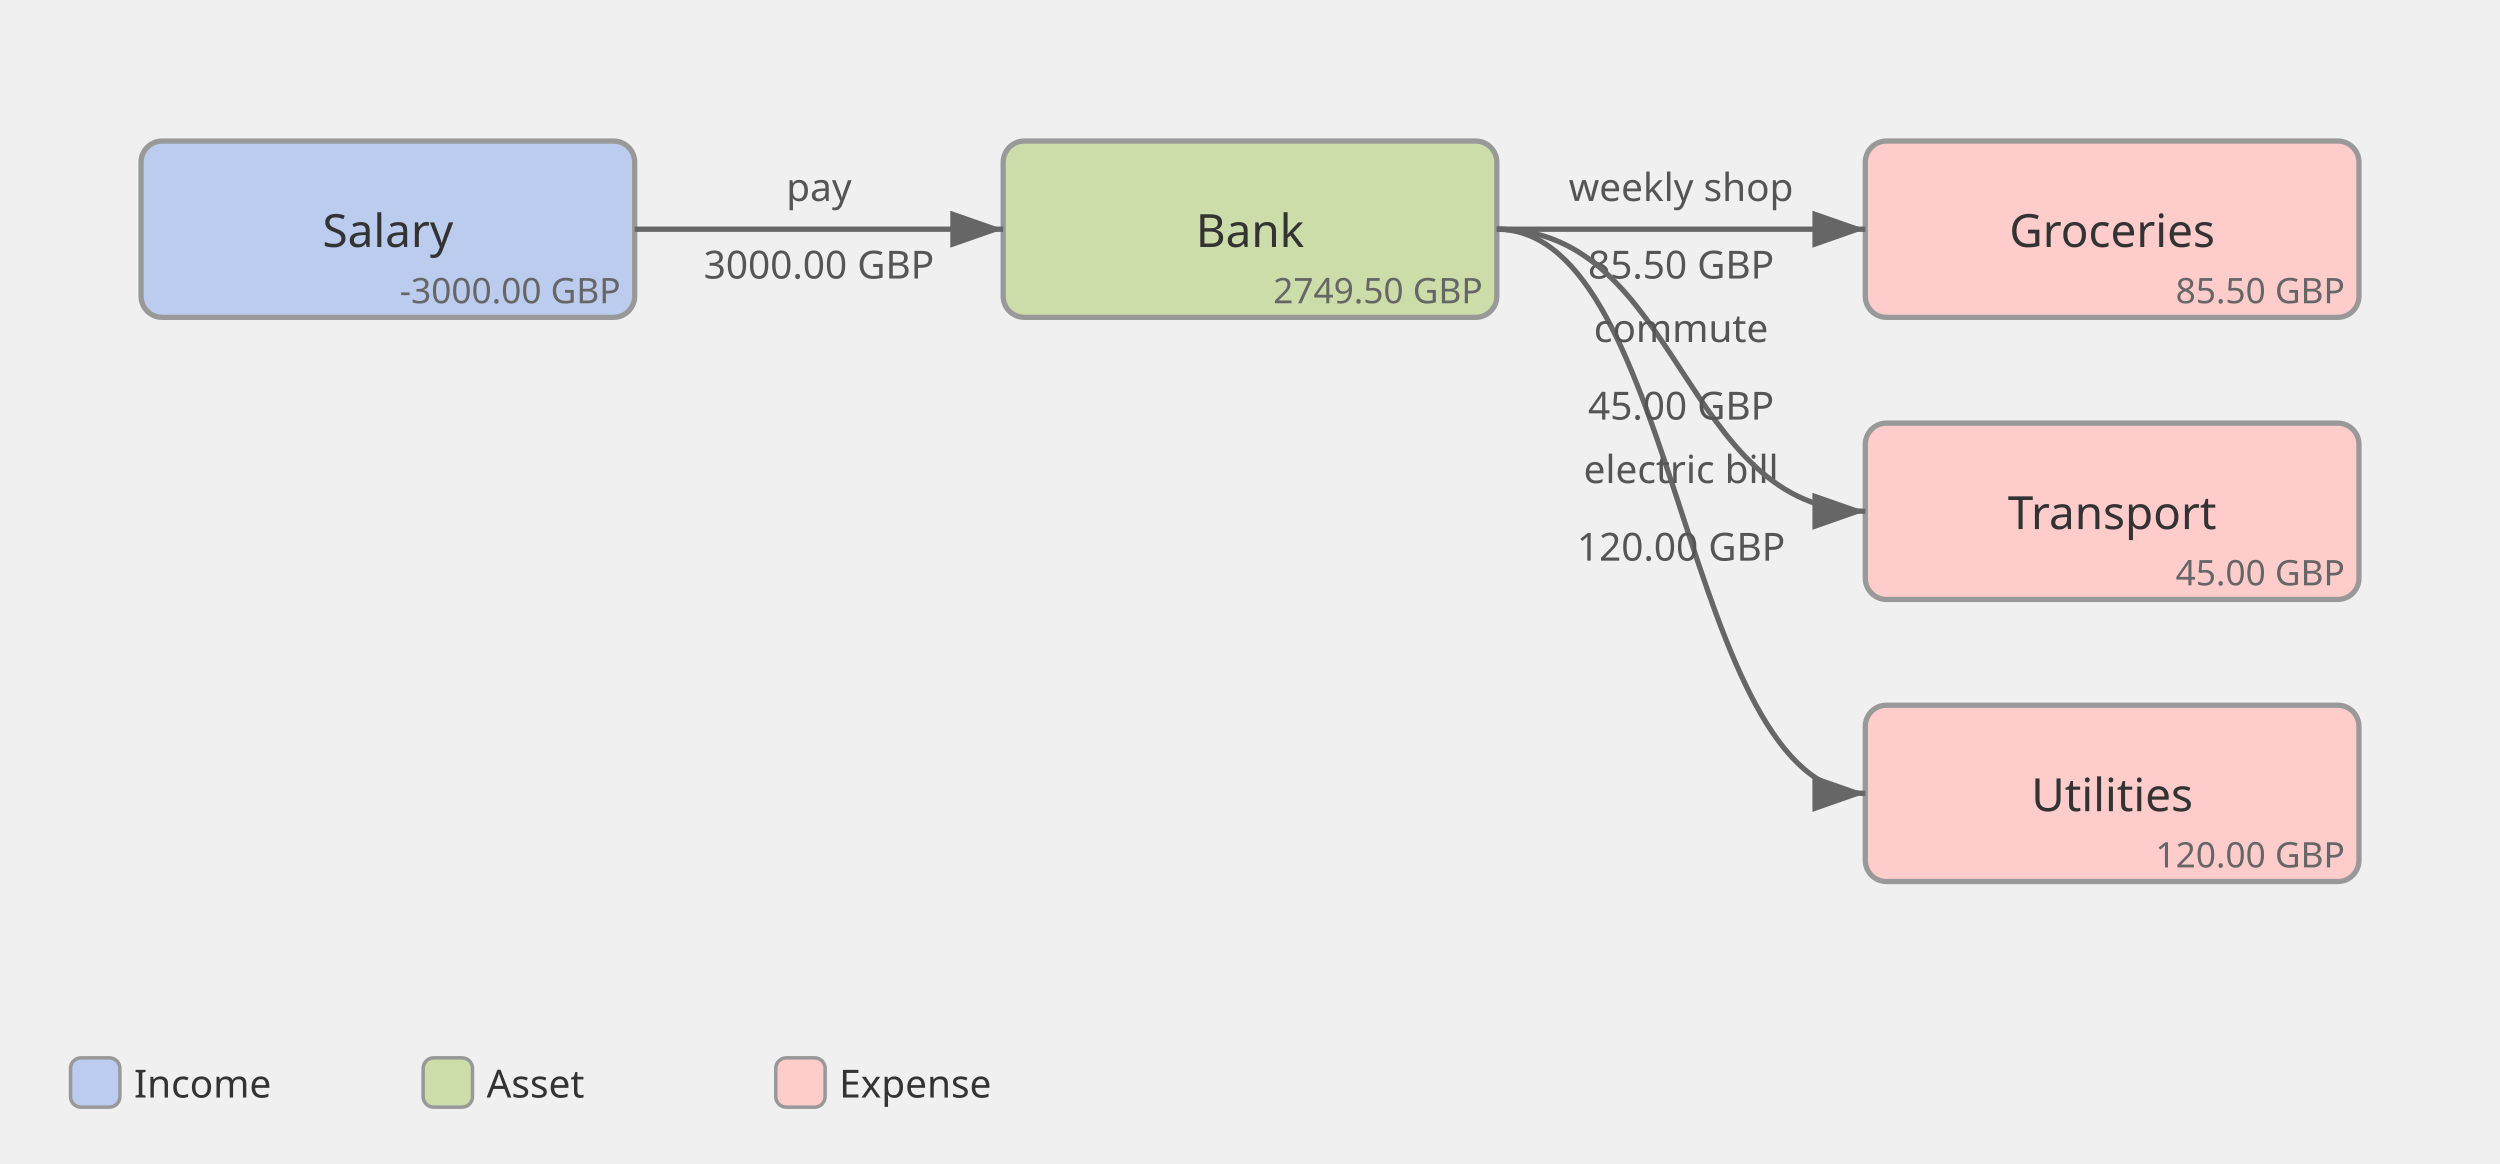
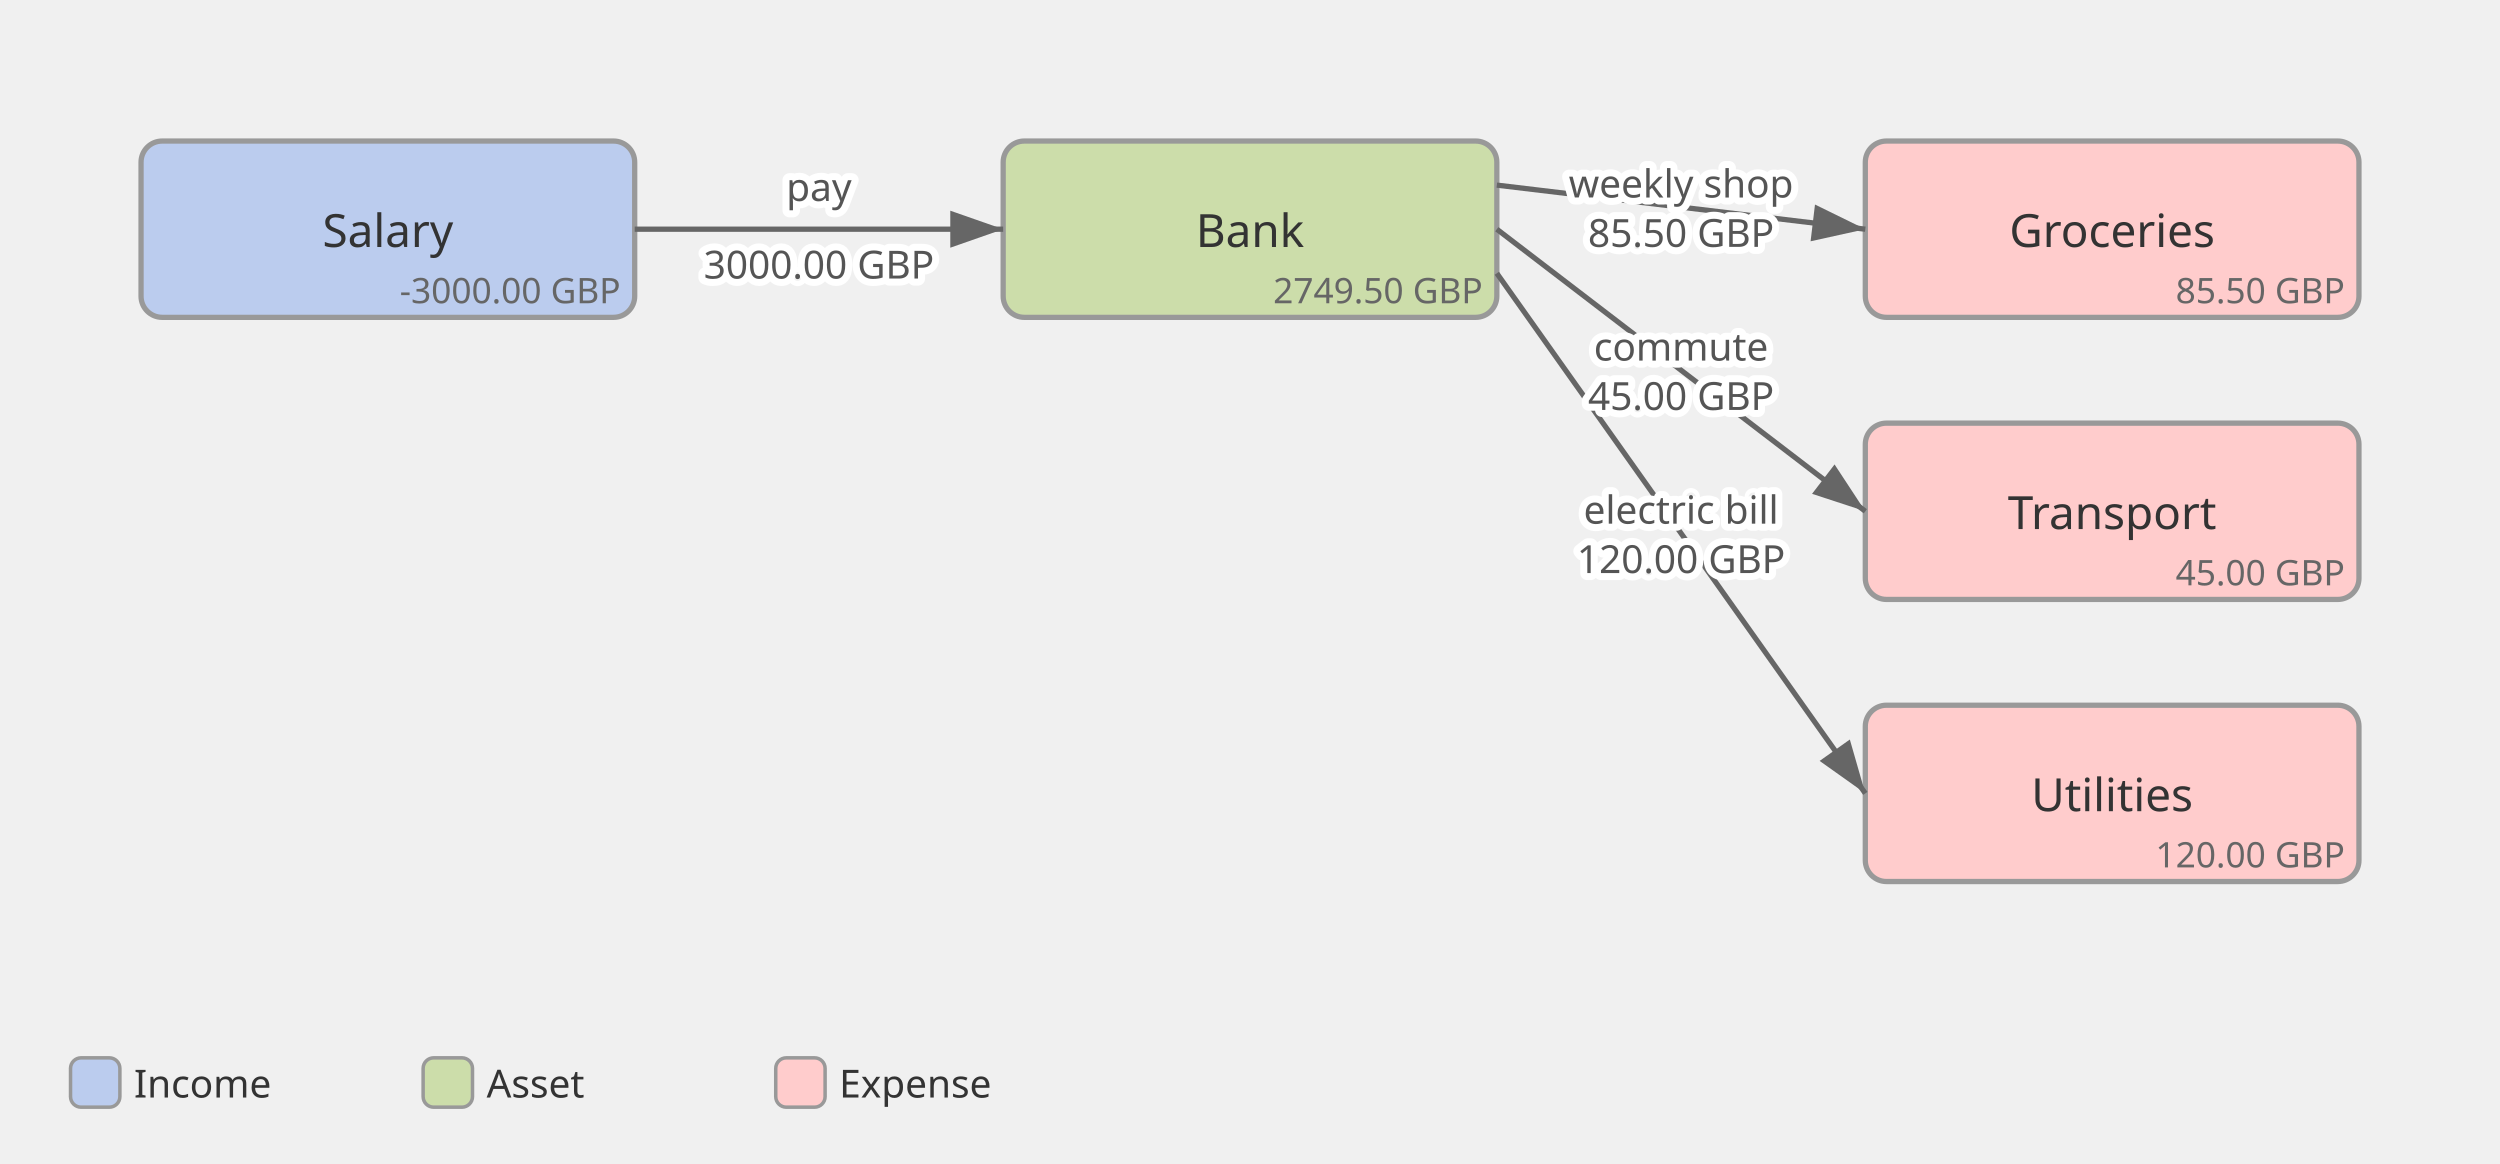
<svg xmlns="http://www.w3.org/2000/svg" viewBox="0 0 709 330" width="709" height="330">
  <defs>
    <marker id="arrowhead" markerWidth="10" markerHeight="7" refX="10" refY="3.5" orient="auto">
      <polygon points="0 0, 10 3.5, 0 7" fill="#666" />
    </marker>
  </defs>
  <style>
  .node rect { stroke: #999; stroke-width: 1.5; rx: 6; ry: 6; }
  .node text { font-family: sans-serif; font-size: 13px; fill: #333; text-anchor: middle; dominant-baseline: central; }
  .node .balance { font-size: 10px; fill: #666; text-anchor: end; dominant-baseline: auto; }
  .edge path { fill: none; stroke: #666; stroke-width: 1.5; marker-end: url(#arrowhead); }
-   .edge text { font-family: sans-serif; font-size: 11px; fill: #555; text-anchor: middle; }
-   .edge text.on-path { dominant-baseline: central; paint-order: stroke; stroke: #fff; stroke-width: 4px; stroke-linejoin: round; }
+   .edge text { font-family: sans-serif; font-size: 11px; fill: #555; text-anchor: middle; paint-order: stroke; stroke: #fff; stroke-width: 4px; stroke-linejoin: round; }
+   .edge text.on-path { dominant-baseline: central; }
  .legend text { font-family: sans-serif; font-size: 11px; fill: #333; dominant-baseline: central; }
  .legend rect { stroke: #999; stroke-width: 1; rx: 3; ry: 3; }
</style>
  <g class="node" transform="translate(40,40)">
    <rect width="140" height="50" fill="#BCE" />
    <text x="70" y="25">Salary</text>
    <text class="balance" x="140" y="50" dx="-4" dy="-4">-3000.00 GBP</text>
  </g>
  <g class="node" transform="translate(284.5,40)">
    <rect width="140" height="50" fill="#CDA" />
    <text x="70" y="25">Bank</text>
    <text class="balance" x="140" y="50" dx="-4" dy="-4">2749.50 GBP</text>
  </g>
  <g class="node" transform="translate(529,40)">
    <rect width="140" height="50" fill="#FCC" />
    <text x="70" y="25">Groceries</text>
    <text class="balance" x="140" y="50" dx="-4" dy="-4">85.50 GBP</text>
  </g>
  <g class="node" transform="translate(529,120)">
    <rect width="140" height="50" fill="#FCC" />
    <text x="70" y="25">Transport</text>
    <text class="balance" x="140" y="50" dx="-4" dy="-4">45.00 GBP</text>
  </g>
  <g class="node" transform="translate(529,200)">
    <rect width="140" height="50" fill="#FCC" />
    <text x="70" y="25">Utilities</text>
    <text class="balance" x="140" y="50" dx="-4" dy="-4">120.00 GBP</text>
  </g>
  <g class="edge">
-     <path d="M180.0,65.0 C232.2,65.0 232.2,65.0 284.5,65.0" />
+     <path d="M180.0,65.0 L284.5,65.0" />
    <text x="232.25" y="57">pay</text>
    <text x="232.25" y="79">3000.00 GBP</text>
  </g>
  <g class="edge">
-     <path d="M424.5,65.0 C476.8,65.0 476.8,65.0 529.0,65.0" />
-     <text x="476.75" y="57">weekly shop</text>
-     <text x="476.75" y="79">85.50 GBP</text>
+     <path d="M424.5,52.5 L529.0,65.0" />
+     <text class="on-path" x="476.75" y="51.75">weekly shop</text>
+     <text class="on-path" x="476.75" y="65.75">85.50 GBP</text>
  </g>
  <g class="edge">
-     <path d="M424.5,65.0 C476.8,65.0 476.8,225.0 529.0,225.0" />
-     <text x="476.75" y="137">electric bill</text>
-     <text x="476.75" y="159">120.00 GBP</text>
+     <path d="M424.5,77.5 L529.0,225.0" />
+     <text class="on-path" x="476.75" y="144.25">electric bill</text>
+     <text class="on-path" x="476.75" y="158.25">120.00 GBP</text>
  </g>
  <g class="edge">
-     <path d="M424.5,65.0 C476.8,65.0 476.8,145.0 529.0,145.0" />
-     <text x="476.75" y="97">commute</text>
-     <text x="476.75" y="119">45.00 GBP</text>
+     <path d="M424.5,65.0 L529.0,145.0" />
+     <text class="on-path" x="476.75" y="98">commute</text>
+     <text class="on-path" x="476.75" y="112">45.00 GBP</text>
  </g>
  <g class="legend" transform="translate(20,330)" dy="-30">
    <rect x="0" y="-30" width="14" height="14" fill="#BCE" />
    <text x="18" y="-23">Income</text>
    <rect x="100" y="-30" width="14" height="14" fill="#CDA" />
    <text x="118" y="-23">Asset</text>
    <rect x="200" y="-30" width="14" height="14" fill="#FCC" />
    <text x="218" y="-23">Expense</text>
  </g>
</svg>
